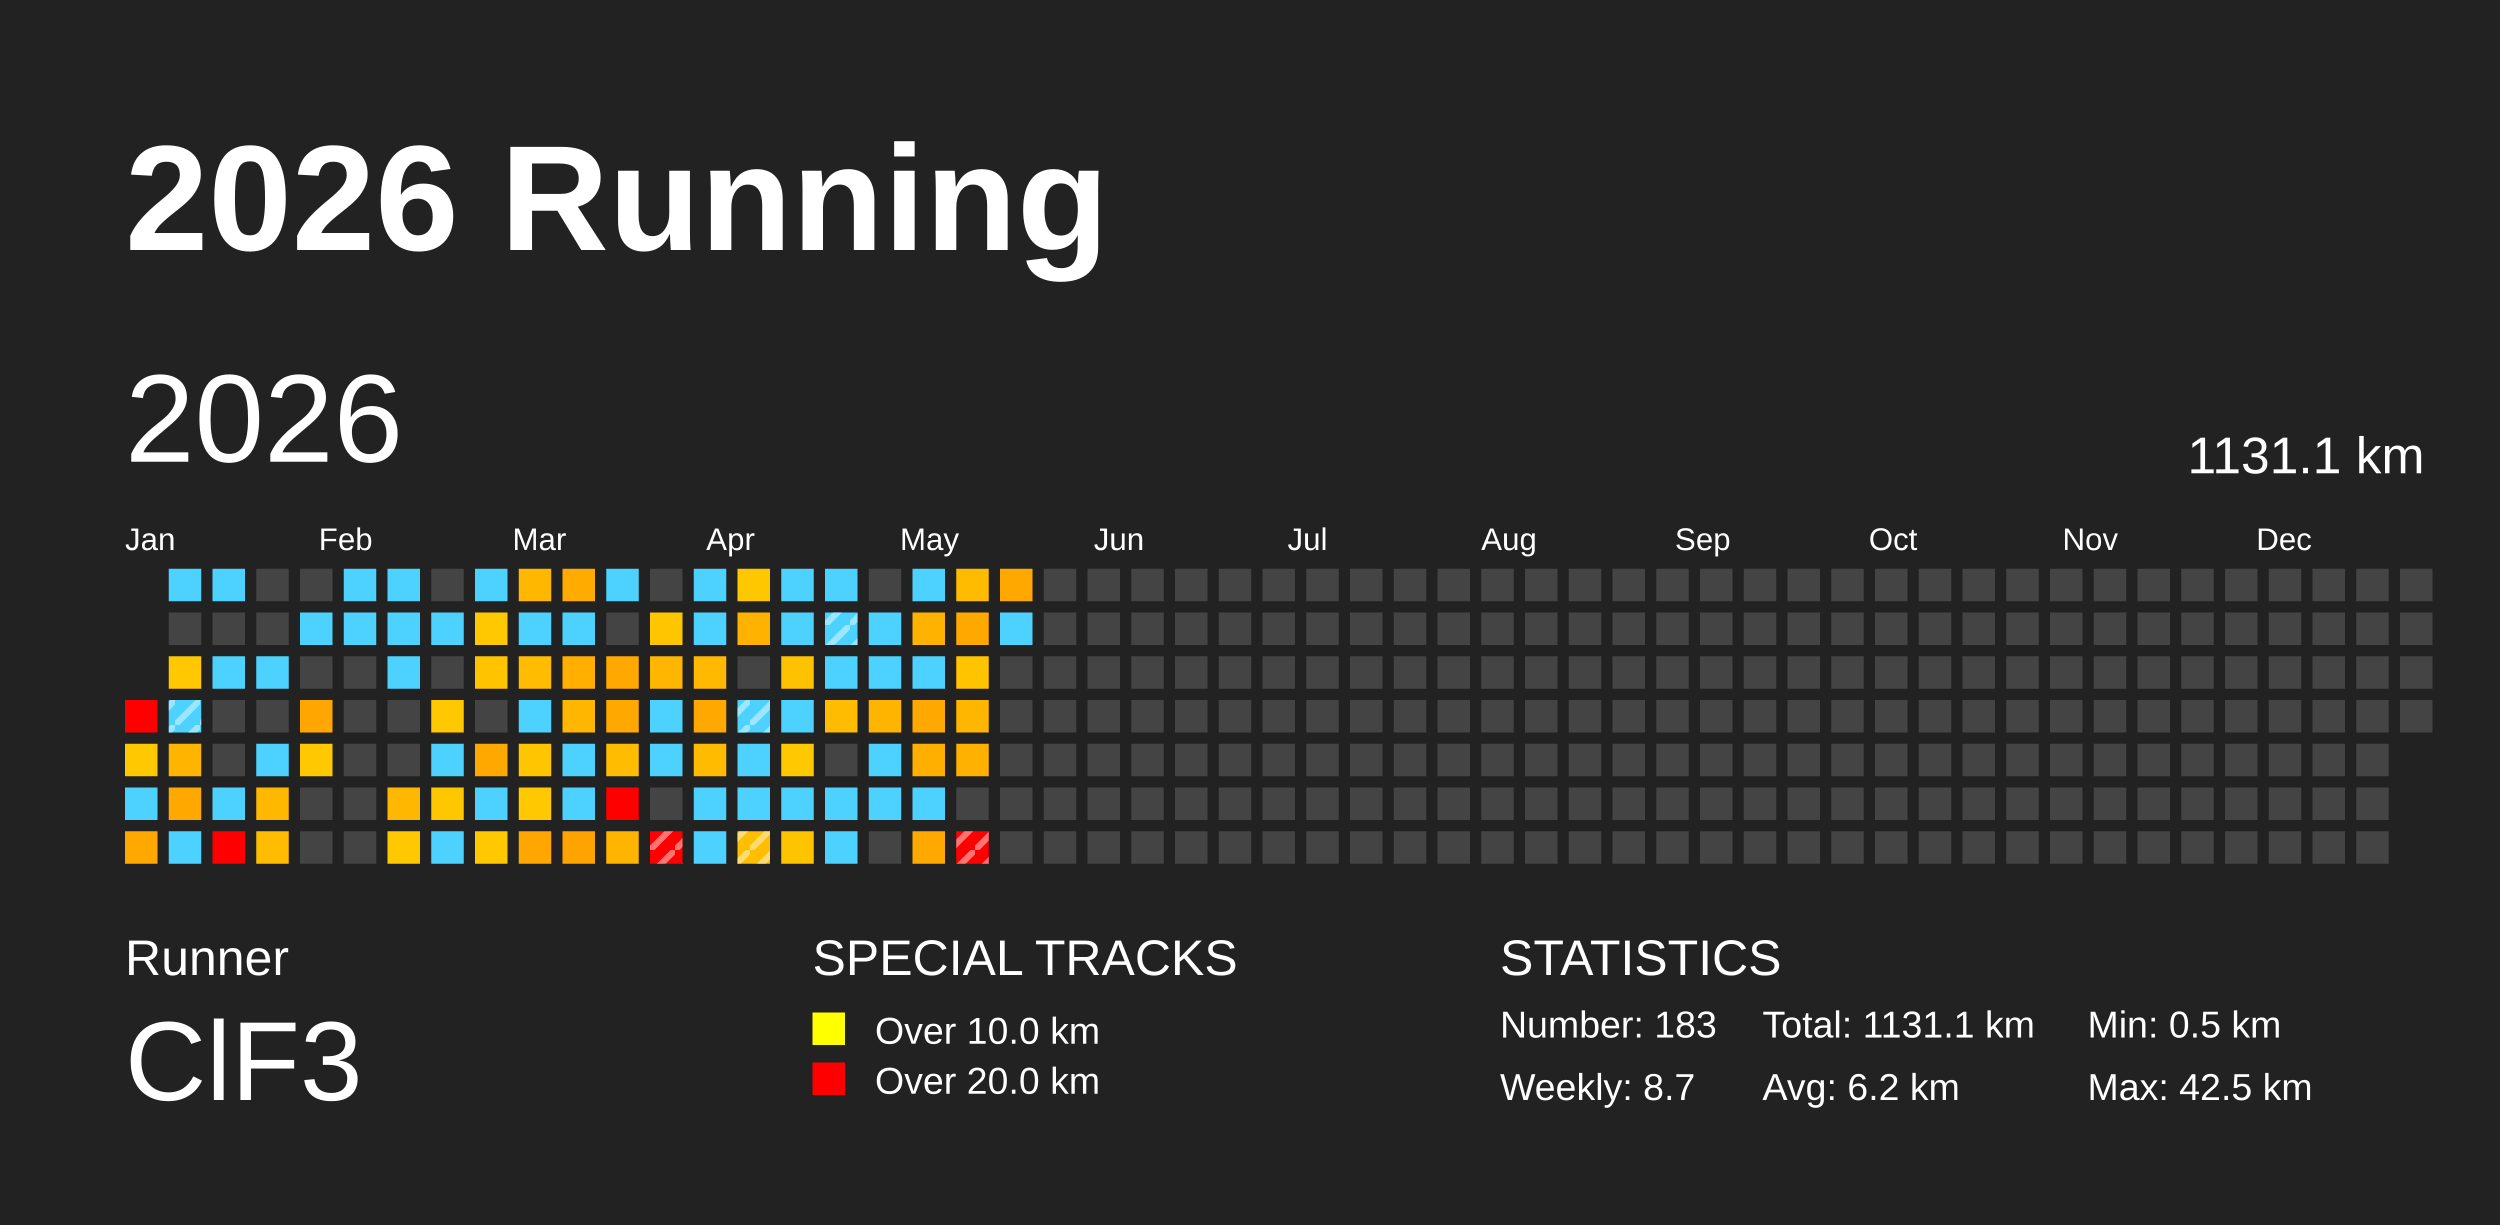
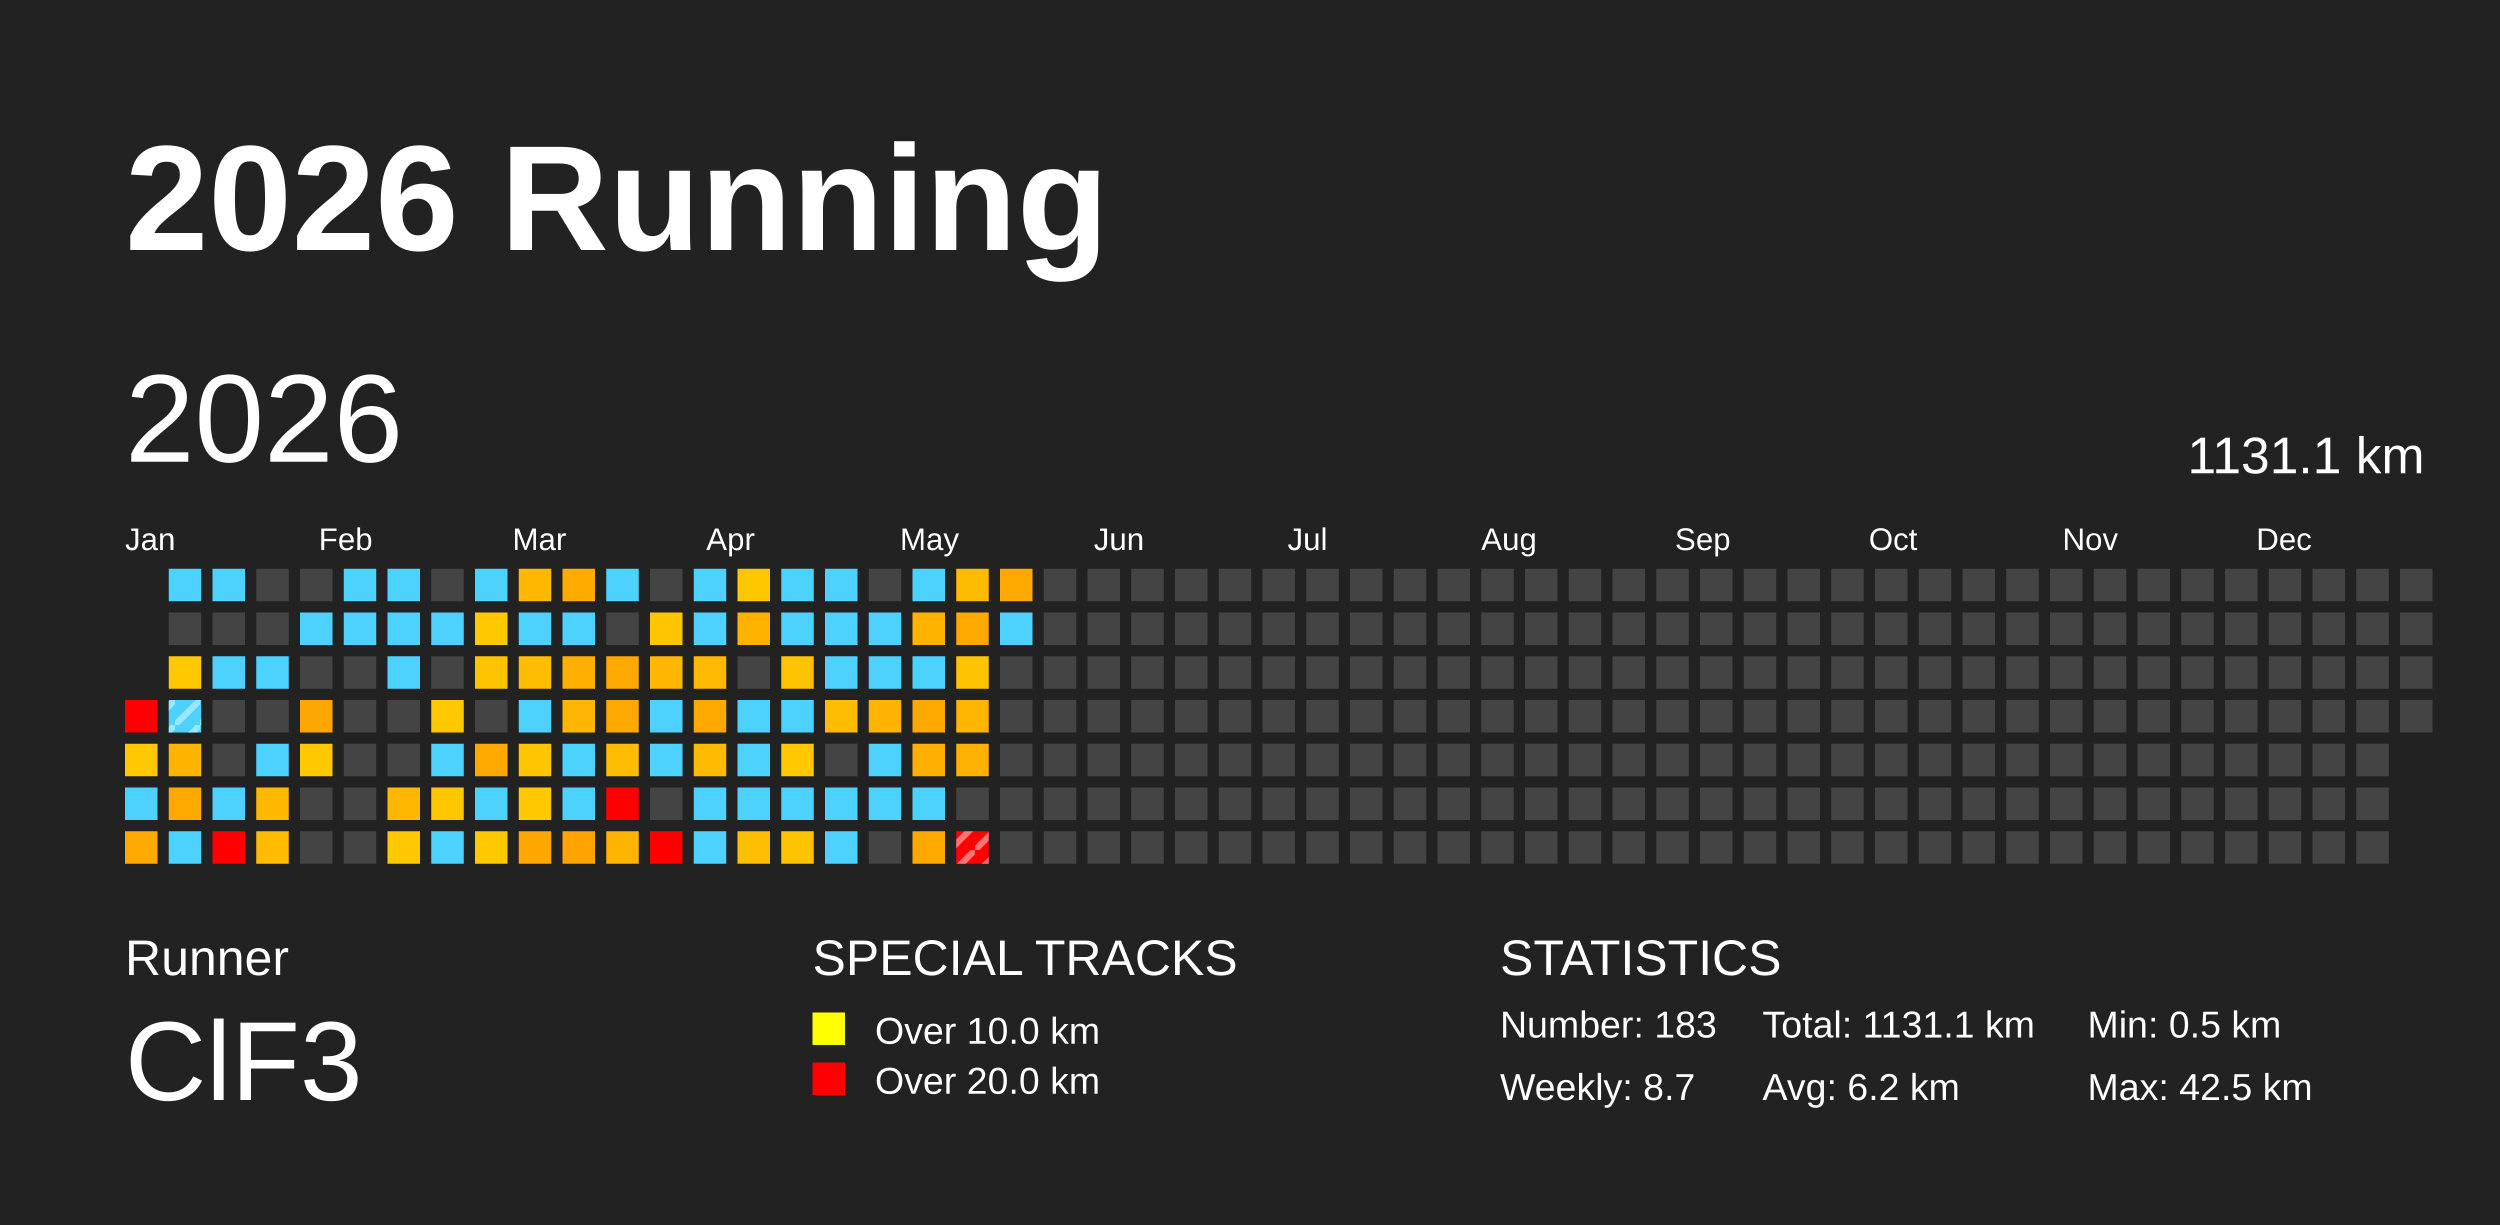
<svg xmlns="http://www.w3.org/2000/svg" baseProfile="full" height="98mm" version="1.1" viewBox="0,0,200,98" width="200mm">
  <defs>
    <pattern height="2" id="indoor-stripe" patternUnits="userSpaceOnUse" width="2">
      <line stroke="white" stroke-opacity="0.45" stroke-width="0.5" x1="0" x2="2" y1="2" y2="0" />
    </pattern>
  </defs>
  <rect fill="#222222" height="98" width="200" x="0" y="0" />
  <text fill="#FFFFFF" style="font-size:12px; font-family:Arial; font-weight:bold;" x="10" y="20">2026 Running</text>
  <text fill="#FFFFFF" style="font-size:4px; font-family:Arial" x="10" y="78">Runner</text>
  <text fill="#FFFFFF" style="font-size:9px; font-family:Arial" x="10" y="88">ClF3</text>
  <text fill="#FFFFFF" style="font-size:4px; font-family:Arial" x="65" y="78">SPECIAL TRACKS</text>
  <rect fill="yellow" height="2.6" width="2.6" x="65" y="81" />
  <text fill="#FFFFFF" style="font-size:3px; font-family:Arial" x="70" y="83.5">Over 10.0 km</text>
  <rect fill="red" height="2.6" width="2.6" x="65" y="85" />
  <text fill="#FFFFFF" style="font-size:3px; font-family:Arial" x="70" y="87.5">Over 20.0 km</text>
  <text fill="#FFFFFF" style="font-size:4px; font-family:Arial" x="120" y="78">STATISTICS</text>
  <text fill="#FFFFFF" style="font-size:3px; font-family:Arial" x="120" y="83">Number: 183</text>
  <text fill="#FFFFFF" style="font-size:3px; font-family:Arial" x="120" y="88">Weekly: 8.7</text>
  <text fill="#FFFFFF" style="font-size:3px; font-family:Arial" x="141" y="83">Total: 1131.1 km</text>
  <text fill="#FFFFFF" style="font-size:3px; font-family:Arial" x="141" y="88">Avg: 6.2 km</text>
  <text fill="#FFFFFF" style="font-size:3px; font-family:Arial" x="167" y="83">Min: 0.5 km</text>
  <text fill="#FFFFFF" style="font-size:3px; font-family:Arial" x="167" y="88">Max: 42.5 km</text>
  <text dominant-baseline="hanging" fill="#FFFFFF" style="font-size:10.0px; font-family:Arial;" x="10" y="30">2026</text>
  <text dominant-baseline="hanging" fill="#FFFFFF" style="font-size:4.125px; font-family:Arial;" x="175" y="35">1131.1 km</text>
  <text fill="#FFFFFF" style="font-size:2.5px; font-family:Arial" x="10.0" y="44">Jan</text>
  <text fill="#FFFFFF" style="font-size:2.5px; font-family:Arial" x="25.5" y="44">Feb</text>
  <text fill="#FFFFFF" style="font-size:2.5px; font-family:Arial" x="41.0" y="44">Mar</text>
  <text fill="#FFFFFF" style="font-size:2.5px; font-family:Arial" x="56.5" y="44">Apr</text>
  <text fill="#FFFFFF" style="font-size:2.5px; font-family:Arial" x="72.0" y="44">May</text>
  <text fill="#FFFFFF" style="font-size:2.5px; font-family:Arial" x="87.5" y="44">Jun</text>
  <text fill="#FFFFFF" style="font-size:2.5px; font-family:Arial" x="103.0" y="44">Jul</text>
  <text fill="#FFFFFF" style="font-size:2.5px; font-family:Arial" x="118.5" y="44">Aug</text>
  <text fill="#FFFFFF" style="font-size:2.5px; font-family:Arial" x="134.0" y="44">Sep</text>
  <text fill="#FFFFFF" style="font-size:2.5px; font-family:Arial" x="149.5" y="44">Oct</text>
  <text fill="#FFFFFF" style="font-size:2.5px; font-family:Arial" x="165.0" y="44">Nov</text>
  <text fill="#FFFFFF" style="font-size:2.5px; font-family:Arial" x="180.5" y="44">Dec</text>
  <rect fill="red" height="2.6" width="2.6" x="10.0" y="56.0" />
  <rect fill="#ffc800" height="2.6" width="2.6" x="10.0" y="59.5" />
  <rect fill="#4dd2ff" height="2.6" width="2.6" x="10.0" y="63.0" />
  <rect fill="#ffa900" height="2.6" width="2.6" x="10.0" y="66.5" />
  <rect fill="#4dd2ff" height="2.6" width="2.6" x="13.5" y="45.5" />
  <rect fill="#444444" height="2.6" width="2.6" x="13.5" y="49.0" />
  <rect fill="#ffc800" height="2.6" width="2.6" x="13.5" y="52.5" />
  <rect fill="#4dd2ff" height="2.6" width="2.6" x="13.5" y="56.0" />
  <rect fill="url(#indoor-stripe)" height="2.6" style="pointer-events: none;" width="2.6" x="13.5" y="56.0" />
  <rect fill="#ffb400" height="2.6" width="2.6" x="13.5" y="59.5" />
  <rect fill="#ffa900" height="2.6" width="2.6" x="13.5" y="63.0" />
  <rect fill="#4dd2ff" height="2.6" width="2.6" x="13.5" y="66.5" />
  <rect fill="#4dd2ff" height="2.6" width="2.6" x="17.0" y="45.5" />
  <rect fill="#444444" height="2.6" width="2.6" x="17.0" y="49.0" />
  <rect fill="#4dd2ff" height="2.6" width="2.6" x="17.0" y="52.5" />
  <rect fill="#444444" height="2.6" width="2.6" x="17.0" y="56.0" />
  <rect fill="#444444" height="2.6" width="2.6" x="17.0" y="59.5" />
  <rect fill="#4dd2ff" height="2.6" width="2.6" x="17.0" y="63.0" />
  <rect fill="red" height="2.6" width="2.6" x="17.0" y="66.5" />
  <rect fill="#444444" height="2.6" width="2.6" x="20.5" y="45.5" />
  <rect fill="#444444" height="2.6" width="2.6" x="20.5" y="49.0" />
  <rect fill="#4dd2ff" height="2.6" width="2.6" x="20.5" y="52.5" />
  <rect fill="#444444" height="2.6" width="2.6" x="20.5" y="56.0" />
  <rect fill="#4dd2ff" height="2.6" width="2.6" x="20.5" y="59.5" />
  <rect fill="#ffb800" height="2.6" width="2.6" x="20.5" y="63.0" />
  <rect fill="#ffbc00" height="2.6" width="2.6" x="20.5" y="66.5" />
  <rect fill="#444444" height="2.6" width="2.6" x="24.0" y="45.5" />
  <rect fill="#4dd2ff" height="2.6" width="2.6" x="24.0" y="49.0" />
  <rect fill="#444444" height="2.6" width="2.6" x="24.0" y="52.5" />
  <rect fill="#ffa700" height="2.6" width="2.6" x="24.0" y="56.0" />
  <rect fill="#ffc800" height="2.6" width="2.6" x="24.0" y="59.5" />
  <rect fill="#444444" height="2.6" width="2.6" x="24.0" y="63.0" />
  <rect fill="#444444" height="2.6" width="2.6" x="24.0" y="66.5" />
  <rect fill="#4dd2ff" height="2.6" width="2.6" x="27.5" y="45.5" />
  <rect fill="#4dd2ff" height="2.6" width="2.6" x="27.5" y="49.0" />
  <rect fill="#444444" height="2.6" width="2.6" x="27.5" y="52.5" />
  <rect fill="#444444" height="2.6" width="2.6" x="27.5" y="56.0" />
  <rect fill="#444444" height="2.6" width="2.6" x="27.5" y="59.5" />
  <rect fill="#444444" height="2.6" width="2.6" x="27.5" y="63.0" />
  <rect fill="#444444" height="2.6" width="2.6" x="27.5" y="66.5" />
  <rect fill="#4dd2ff" height="2.6" width="2.6" x="31.0" y="45.5" />
  <rect fill="#4dd2ff" height="2.6" width="2.6" x="31.0" y="49.0" />
  <rect fill="#4dd2ff" height="2.6" width="2.6" x="31.0" y="52.5" />
  <rect fill="#444444" height="2.6" width="2.6" x="31.0" y="56.0" />
  <rect fill="#444444" height="2.6" width="2.6" x="31.0" y="59.5" />
  <rect fill="#ffb700" height="2.6" width="2.6" x="31.0" y="63.0" />
  <rect fill="#ffc800" height="2.6" width="2.6" x="31.0" y="66.5" />
  <rect fill="#444444" height="2.6" width="2.6" x="34.5" y="45.5" />
  <rect fill="#4dd2ff" height="2.6" width="2.6" x="34.5" y="49.0" />
  <rect fill="#444444" height="2.6" width="2.6" x="34.5" y="52.5" />
  <rect fill="#ffc800" height="2.6" width="2.6" x="34.5" y="56.0" />
  <rect fill="#4dd2ff" height="2.6" width="2.6" x="34.5" y="59.5" />
  <rect fill="#ffc700" height="2.6" width="2.6" x="34.5" y="63.0" />
  <rect fill="#4dd2ff" height="2.6" width="2.6" x="34.5" y="66.5" />
  <rect fill="#4dd2ff" height="2.6" width="2.6" x="38.0" y="45.5" />
  <rect fill="#ffc800" height="2.6" width="2.6" x="38.0" y="49.0" />
  <rect fill="#ffc300" height="2.6" width="2.6" x="38.0" y="52.5" />
  <rect fill="#444444" height="2.6" width="2.6" x="38.0" y="56.0" />
  <rect fill="#ffa900" height="2.6" width="2.6" x="38.0" y="59.5" />
  <rect fill="#4dd2ff" height="2.6" width="2.6" x="38.0" y="63.0" />
  <rect fill="#ffc800" height="2.6" width="2.6" x="38.0" y="66.5" />
  <rect fill="#ffb700" height="2.6" width="2.6" x="41.5" y="45.5" />
  <rect fill="#4dd2ff" height="2.6" width="2.6" x="41.5" y="49.0" />
  <rect fill="#ffbc00" height="2.6" width="2.6" x="41.5" y="52.5" />
  <rect fill="#4dd2ff" height="2.6" width="2.6" x="41.5" y="56.0" />
  <rect fill="#ffc500" height="2.6" width="2.6" x="41.5" y="59.5" />
  <rect fill="#ffc800" height="2.6" width="2.6" x="41.5" y="63.0" />
  <rect fill="#ffa700" height="2.6" width="2.6" x="41.5" y="66.5" />
  <rect fill="#ffab00" height="2.6" width="2.6" x="45.0" y="45.5" />
  <rect fill="#4dd2ff" height="2.6" width="2.6" x="45.0" y="49.0" />
  <rect fill="#ffaf00" height="2.6" width="2.6" x="45.0" y="52.5" />
  <rect fill="#ffb600" height="2.6" width="2.6" x="45.0" y="56.0" />
  <rect fill="#4dd2ff" height="2.6" width="2.6" x="45.0" y="59.5" />
  <rect fill="#4dd2ff" height="2.6" width="2.6" x="45.0" y="63.0" />
  <rect fill="#ffa300" height="2.6" width="2.6" x="45.0" y="66.5" />
  <rect fill="#4dd2ff" height="2.6" width="2.6" x="48.5" y="45.5" />
  <rect fill="#444444" height="2.6" width="2.6" x="48.5" y="49.0" />
  <rect fill="#ffa900" height="2.6" width="2.6" x="48.5" y="52.5" />
  <rect fill="#ffa900" height="2.6" width="2.6" x="48.5" y="56.0" />
  <rect fill="#ffbc00" height="2.6" width="2.6" x="48.5" y="59.5" />
  <rect fill="red" height="2.6" width="2.6" x="48.5" y="63.0" />
  <rect fill="#ffb400" height="2.6" width="2.6" x="48.5" y="66.5" />
  <rect fill="#444444" height="2.6" width="2.6" x="52.0" y="45.5" />
  <rect fill="#ffc600" height="2.6" width="2.6" x="52.0" y="49.0" />
  <rect fill="#ffb600" height="2.6" width="2.6" x="52.0" y="52.5" />
  <rect fill="#4dd2ff" height="2.6" width="2.6" x="52.0" y="56.0" />
  <rect fill="#4dd2ff" height="2.6" width="2.6" x="52.0" y="59.5" />
  <rect fill="#444444" height="2.6" width="2.6" x="52.0" y="63.0" />
  <rect fill="red" height="2.6" width="2.6" x="52.0" y="66.5" />
-   <rect fill="url(#indoor-stripe)" height="2.6" style="pointer-events: none;" width="2.6" x="52.0" y="66.5" />
  <rect fill="#4dd2ff" height="2.6" width="2.6" x="55.5" y="45.5" />
  <rect fill="#4dd2ff" height="2.6" width="2.6" x="55.5" y="49.0" />
  <rect fill="#ffb900" height="2.6" width="2.6" x="55.5" y="52.5" />
  <rect fill="#ffa900" height="2.6" width="2.6" x="55.5" y="56.0" />
  <rect fill="#ffbb00" height="2.6" width="2.6" x="55.5" y="59.5" />
  <rect fill="#4dd2ff" height="2.6" width="2.6" x="55.5" y="63.0" />
  <rect fill="#4dd2ff" height="2.6" width="2.6" x="55.5" y="66.5" />
  <rect fill="#ffc700" height="2.6" width="2.6" x="59.0" y="45.5" />
  <rect fill="#ffb300" height="2.6" width="2.6" x="59.0" y="49.0" />
  <rect fill="#444444" height="2.6" width="2.6" x="59.0" y="52.5" />
  <rect fill="#4dd2ff" height="2.6" width="2.6" x="59.0" y="56.0" />
-   <rect fill="url(#indoor-stripe)" height="2.6" style="pointer-events: none;" width="2.6" x="59.0" y="56.0" />
  <rect fill="#4dd2ff" height="2.6" width="2.6" x="59.0" y="59.5" />
  <rect fill="#4dd2ff" height="2.6" width="2.6" x="59.0" y="63.0" />
  <rect fill="#ffbe00" height="2.6" width="2.6" x="59.0" y="66.5" />
-   <rect fill="url(#indoor-stripe)" height="2.6" style="pointer-events: none;" width="2.6" x="59.0" y="66.5" />
  <rect fill="#4dd2ff" height="2.6" width="2.6" x="62.5" y="45.5" />
  <rect fill="#4dd2ff" height="2.6" width="2.6" x="62.5" y="49.0" />
  <rect fill="#ffc200" height="2.6" width="2.6" x="62.5" y="52.5" />
  <rect fill="#4dd2ff" height="2.6" width="2.6" x="62.5" y="56.0" />
  <rect fill="#ffc800" height="2.6" width="2.6" x="62.5" y="59.5" />
  <rect fill="#4dd2ff" height="2.6" width="2.6" x="62.5" y="63.0" />
  <rect fill="#ffc400" height="2.6" width="2.6" x="62.5" y="66.5" />
  <rect fill="#4dd2ff" height="2.6" width="2.6" x="66.0" y="45.5" />
  <rect fill="#4dd2ff" height="2.6" width="2.6" x="66.0" y="49.0" />
-   <rect fill="url(#indoor-stripe)" height="2.6" style="pointer-events: none;" width="2.6" x="66.0" y="49.0" />
  <rect fill="#4dd2ff" height="2.6" width="2.6" x="66.0" y="52.5" />
  <rect fill="#ffbc00" height="2.6" width="2.6" x="66.0" y="56.0" />
  <rect fill="#444444" height="2.6" width="2.6" x="66.0" y="59.5" />
  <rect fill="#4dd2ff" height="2.6" width="2.6" x="66.0" y="63.0" />
  <rect fill="#4dd2ff" height="2.6" width="2.6" x="66.0" y="66.5" />
  <rect fill="#444444" height="2.6" width="2.6" x="69.5" y="45.5" />
  <rect fill="#4dd2ff" height="2.6" width="2.6" x="69.5" y="49.0" />
  <rect fill="#4dd2ff" height="2.6" width="2.6" x="69.5" y="52.5" />
  <rect fill="#ffb400" height="2.6" width="2.6" x="69.5" y="56.0" />
  <rect fill="#4dd2ff" height="2.6" width="2.6" x="69.5" y="59.5" />
  <rect fill="#4dd2ff" height="2.6" width="2.6" x="69.5" y="63.0" />
  <rect fill="#444444" height="2.6" width="2.6" x="69.5" y="66.5" />
  <rect fill="#4dd2ff" height="2.6" width="2.6" x="73.0" y="45.5" />
  <rect fill="#ffb300" height="2.6" width="2.6" x="73.0" y="49.0" />
  <rect fill="#4dd2ff" height="2.6" width="2.6" x="73.0" y="52.5" />
  <rect fill="#ffa900" height="2.6" width="2.6" x="73.0" y="56.0" />
  <rect fill="#ffaf00" height="2.6" width="2.6" x="73.0" y="59.5" />
  <rect fill="#4dd2ff" height="2.6" width="2.6" x="73.0" y="63.0" />
  <rect fill="#ffa900" height="2.6" width="2.6" x="73.0" y="66.5" />
  <rect fill="#ffbb00" height="2.6" width="2.6" x="76.5" y="45.5" />
  <rect fill="#ffa800" height="2.6" width="2.6" x="76.5" y="49.0" />
  <rect fill="#ffc300" height="2.6" width="2.6" x="76.5" y="52.5" />
  <rect fill="#ffb600" height="2.6" width="2.6" x="76.5" y="56.0" />
  <rect fill="#ffb100" height="2.6" width="2.6" x="76.5" y="59.5" />
  <rect fill="#444444" height="2.6" width="2.6" x="76.5" y="63.0" />
  <rect fill="red" height="2.6" width="2.6" x="76.5" y="66.5" />
  <rect fill="url(#indoor-stripe)" height="2.6" style="pointer-events: none;" width="2.6" x="76.5" y="66.5" />
  <rect fill="#ffa800" height="2.6" width="2.6" x="80.0" y="45.5" />
  <rect fill="#4dd2ff" height="2.6" width="2.6" x="80.0" y="49.0" />
  <rect fill="#444444" height="2.6" width="2.6" x="80.0" y="52.5" />
  <rect fill="#444444" height="2.6" width="2.6" x="80.0" y="56.0" />
  <rect fill="#444444" height="2.6" width="2.6" x="80.0" y="59.5" />
  <rect fill="#444444" height="2.6" width="2.6" x="80.0" y="63.0" />
  <rect fill="#444444" height="2.6" width="2.6" x="80.0" y="66.5" />
  <rect fill="#444444" height="2.6" width="2.6" x="83.5" y="45.5" />
  <rect fill="#444444" height="2.6" width="2.6" x="83.5" y="49.0" />
  <rect fill="#444444" height="2.6" width="2.6" x="83.5" y="52.5" />
  <rect fill="#444444" height="2.6" width="2.6" x="83.5" y="56.0" />
  <rect fill="#444444" height="2.6" width="2.6" x="83.5" y="59.5" />
  <rect fill="#444444" height="2.6" width="2.6" x="83.5" y="63.0" />
  <rect fill="#444444" height="2.6" width="2.6" x="83.5" y="66.5" />
  <rect fill="#444444" height="2.6" width="2.6" x="87.0" y="45.5" />
  <rect fill="#444444" height="2.6" width="2.6" x="87.0" y="49.0" />
  <rect fill="#444444" height="2.6" width="2.6" x="87.0" y="52.5" />
  <rect fill="#444444" height="2.6" width="2.6" x="87.0" y="56.0" />
  <rect fill="#444444" height="2.6" width="2.6" x="87.0" y="59.5" />
  <rect fill="#444444" height="2.6" width="2.6" x="87.0" y="63.0" />
  <rect fill="#444444" height="2.6" width="2.6" x="87.0" y="66.5" />
  <rect fill="#444444" height="2.6" width="2.6" x="90.5" y="45.5" />
  <rect fill="#444444" height="2.6" width="2.6" x="90.5" y="49.0" />
  <rect fill="#444444" height="2.6" width="2.6" x="90.5" y="52.5" />
  <rect fill="#444444" height="2.6" width="2.6" x="90.5" y="56.0" />
  <rect fill="#444444" height="2.6" width="2.6" x="90.5" y="59.5" />
  <rect fill="#444444" height="2.6" width="2.6" x="90.5" y="63.0" />
  <rect fill="#444444" height="2.6" width="2.6" x="90.5" y="66.5" />
  <rect fill="#444444" height="2.6" width="2.6" x="94.0" y="45.5" />
  <rect fill="#444444" height="2.6" width="2.6" x="94.0" y="49.0" />
  <rect fill="#444444" height="2.6" width="2.6" x="94.0" y="52.5" />
  <rect fill="#444444" height="2.6" width="2.6" x="94.0" y="56.0" />
  <rect fill="#444444" height="2.6" width="2.6" x="94.0" y="59.5" />
  <rect fill="#444444" height="2.6" width="2.6" x="94.0" y="63.0" />
  <rect fill="#444444" height="2.6" width="2.6" x="94.0" y="66.5" />
  <rect fill="#444444" height="2.6" width="2.6" x="97.5" y="45.5" />
  <rect fill="#444444" height="2.6" width="2.6" x="97.5" y="49.0" />
  <rect fill="#444444" height="2.6" width="2.6" x="97.5" y="52.5" />
  <rect fill="#444444" height="2.6" width="2.6" x="97.5" y="56.0" />
  <rect fill="#444444" height="2.6" width="2.6" x="97.5" y="59.5" />
  <rect fill="#444444" height="2.6" width="2.6" x="97.5" y="63.0" />
  <rect fill="#444444" height="2.6" width="2.6" x="97.5" y="66.5" />
  <rect fill="#444444" height="2.6" width="2.6" x="101.0" y="45.5" />
  <rect fill="#444444" height="2.6" width="2.6" x="101.0" y="49.0" />
  <rect fill="#444444" height="2.6" width="2.6" x="101.0" y="52.5" />
  <rect fill="#444444" height="2.6" width="2.6" x="101.0" y="56.0" />
  <rect fill="#444444" height="2.6" width="2.6" x="101.0" y="59.5" />
  <rect fill="#444444" height="2.6" width="2.6" x="101.0" y="63.0" />
  <rect fill="#444444" height="2.6" width="2.6" x="101.0" y="66.5" />
  <rect fill="#444444" height="2.6" width="2.6" x="104.5" y="45.5" />
  <rect fill="#444444" height="2.6" width="2.6" x="104.5" y="49.0" />
  <rect fill="#444444" height="2.6" width="2.6" x="104.5" y="52.5" />
  <rect fill="#444444" height="2.6" width="2.6" x="104.5" y="56.0" />
  <rect fill="#444444" height="2.6" width="2.6" x="104.5" y="59.5" />
  <rect fill="#444444" height="2.6" width="2.6" x="104.5" y="63.0" />
  <rect fill="#444444" height="2.6" width="2.6" x="104.5" y="66.5" />
  <rect fill="#444444" height="2.6" width="2.6" x="108.0" y="45.5" />
  <rect fill="#444444" height="2.6" width="2.6" x="108.0" y="49.0" />
  <rect fill="#444444" height="2.6" width="2.6" x="108.0" y="52.5" />
  <rect fill="#444444" height="2.6" width="2.6" x="108.0" y="56.0" />
  <rect fill="#444444" height="2.6" width="2.6" x="108.0" y="59.5" />
  <rect fill="#444444" height="2.6" width="2.6" x="108.0" y="63.0" />
  <rect fill="#444444" height="2.6" width="2.6" x="108.0" y="66.5" />
  <rect fill="#444444" height="2.6" width="2.6" x="111.5" y="45.5" />
  <rect fill="#444444" height="2.6" width="2.6" x="111.5" y="49.0" />
  <rect fill="#444444" height="2.6" width="2.6" x="111.5" y="52.5" />
  <rect fill="#444444" height="2.6" width="2.6" x="111.5" y="56.0" />
  <rect fill="#444444" height="2.6" width="2.6" x="111.5" y="59.5" />
  <rect fill="#444444" height="2.6" width="2.6" x="111.5" y="63.0" />
  <rect fill="#444444" height="2.6" width="2.6" x="111.5" y="66.5" />
  <rect fill="#444444" height="2.6" width="2.6" x="115.0" y="45.5" />
  <rect fill="#444444" height="2.6" width="2.6" x="115.0" y="49.0" />
  <rect fill="#444444" height="2.6" width="2.6" x="115.0" y="52.5" />
  <rect fill="#444444" height="2.6" width="2.6" x="115.0" y="56.0" />
  <rect fill="#444444" height="2.6" width="2.6" x="115.0" y="59.5" />
  <rect fill="#444444" height="2.6" width="2.6" x="115.0" y="63.0" />
  <rect fill="#444444" height="2.6" width="2.6" x="115.0" y="66.5" />
  <rect fill="#444444" height="2.6" width="2.6" x="118.5" y="45.5" />
  <rect fill="#444444" height="2.6" width="2.6" x="118.5" y="49.0" />
  <rect fill="#444444" height="2.6" width="2.6" x="118.5" y="52.5" />
  <rect fill="#444444" height="2.6" width="2.6" x="118.5" y="56.0" />
  <rect fill="#444444" height="2.6" width="2.6" x="118.5" y="59.5" />
  <rect fill="#444444" height="2.6" width="2.6" x="118.5" y="63.0" />
  <rect fill="#444444" height="2.6" width="2.6" x="118.5" y="66.5" />
  <rect fill="#444444" height="2.6" width="2.6" x="122.0" y="45.5" />
  <rect fill="#444444" height="2.6" width="2.6" x="122.0" y="49.0" />
  <rect fill="#444444" height="2.6" width="2.6" x="122.0" y="52.5" />
  <rect fill="#444444" height="2.6" width="2.6" x="122.0" y="56.0" />
  <rect fill="#444444" height="2.6" width="2.6" x="122.0" y="59.5" />
  <rect fill="#444444" height="2.6" width="2.6" x="122.0" y="63.0" />
  <rect fill="#444444" height="2.6" width="2.6" x="122.0" y="66.5" />
  <rect fill="#444444" height="2.6" width="2.6" x="125.5" y="45.5" />
  <rect fill="#444444" height="2.6" width="2.6" x="125.5" y="49.0" />
  <rect fill="#444444" height="2.6" width="2.6" x="125.5" y="52.5" />
  <rect fill="#444444" height="2.6" width="2.6" x="125.5" y="56.0" />
  <rect fill="#444444" height="2.6" width="2.6" x="125.5" y="59.5" />
  <rect fill="#444444" height="2.6" width="2.6" x="125.5" y="63.0" />
  <rect fill="#444444" height="2.6" width="2.6" x="125.5" y="66.5" />
  <rect fill="#444444" height="2.6" width="2.6" x="129.0" y="45.5" />
  <rect fill="#444444" height="2.6" width="2.6" x="129.0" y="49.0" />
  <rect fill="#444444" height="2.6" width="2.6" x="129.0" y="52.5" />
  <rect fill="#444444" height="2.6" width="2.6" x="129.0" y="56.0" />
  <rect fill="#444444" height="2.6" width="2.6" x="129.0" y="59.5" />
  <rect fill="#444444" height="2.6" width="2.6" x="129.0" y="63.0" />
  <rect fill="#444444" height="2.6" width="2.6" x="129.0" y="66.5" />
  <rect fill="#444444" height="2.6" width="2.6" x="132.5" y="45.5" />
  <rect fill="#444444" height="2.6" width="2.6" x="132.5" y="49.0" />
  <rect fill="#444444" height="2.6" width="2.6" x="132.5" y="52.5" />
  <rect fill="#444444" height="2.6" width="2.6" x="132.5" y="56.0" />
  <rect fill="#444444" height="2.6" width="2.6" x="132.5" y="59.5" />
  <rect fill="#444444" height="2.6" width="2.6" x="132.5" y="63.0" />
  <rect fill="#444444" height="2.6" width="2.6" x="132.5" y="66.5" />
  <rect fill="#444444" height="2.6" width="2.6" x="136.0" y="45.5" />
  <rect fill="#444444" height="2.6" width="2.6" x="136.0" y="49.0" />
  <rect fill="#444444" height="2.6" width="2.6" x="136.0" y="52.5" />
  <rect fill="#444444" height="2.6" width="2.6" x="136.0" y="56.0" />
  <rect fill="#444444" height="2.6" width="2.6" x="136.0" y="59.5" />
  <rect fill="#444444" height="2.6" width="2.6" x="136.0" y="63.0" />
  <rect fill="#444444" height="2.6" width="2.6" x="136.0" y="66.5" />
  <rect fill="#444444" height="2.6" width="2.6" x="139.5" y="45.5" />
  <rect fill="#444444" height="2.6" width="2.6" x="139.5" y="49.0" />
  <rect fill="#444444" height="2.6" width="2.6" x="139.5" y="52.5" />
  <rect fill="#444444" height="2.6" width="2.6" x="139.5" y="56.0" />
  <rect fill="#444444" height="2.6" width="2.6" x="139.5" y="59.5" />
  <rect fill="#444444" height="2.6" width="2.6" x="139.5" y="63.0" />
  <rect fill="#444444" height="2.6" width="2.6" x="139.5" y="66.5" />
  <rect fill="#444444" height="2.6" width="2.6" x="143.0" y="45.5" />
  <rect fill="#444444" height="2.6" width="2.6" x="143.0" y="49.0" />
  <rect fill="#444444" height="2.6" width="2.6" x="143.0" y="52.5" />
  <rect fill="#444444" height="2.6" width="2.6" x="143.0" y="56.0" />
  <rect fill="#444444" height="2.6" width="2.6" x="143.0" y="59.5" />
  <rect fill="#444444" height="2.6" width="2.6" x="143.0" y="63.0" />
  <rect fill="#444444" height="2.6" width="2.6" x="143.0" y="66.5" />
  <rect fill="#444444" height="2.6" width="2.6" x="146.5" y="45.5" />
  <rect fill="#444444" height="2.6" width="2.6" x="146.5" y="49.0" />
  <rect fill="#444444" height="2.6" width="2.6" x="146.5" y="52.5" />
  <rect fill="#444444" height="2.6" width="2.6" x="146.5" y="56.0" />
  <rect fill="#444444" height="2.6" width="2.6" x="146.5" y="59.5" />
  <rect fill="#444444" height="2.6" width="2.6" x="146.5" y="63.0" />
  <rect fill="#444444" height="2.6" width="2.6" x="146.5" y="66.5" />
  <rect fill="#444444" height="2.6" width="2.6" x="150.0" y="45.5" />
  <rect fill="#444444" height="2.6" width="2.6" x="150.0" y="49.0" />
  <rect fill="#444444" height="2.6" width="2.6" x="150.0" y="52.5" />
  <rect fill="#444444" height="2.6" width="2.6" x="150.0" y="56.0" />
  <rect fill="#444444" height="2.6" width="2.6" x="150.0" y="59.5" />
  <rect fill="#444444" height="2.6" width="2.6" x="150.0" y="63.0" />
  <rect fill="#444444" height="2.6" width="2.6" x="150.0" y="66.5" />
  <rect fill="#444444" height="2.6" width="2.6" x="153.5" y="45.5" />
  <rect fill="#444444" height="2.6" width="2.6" x="153.5" y="49.0" />
  <rect fill="#444444" height="2.6" width="2.6" x="153.5" y="52.5" />
  <rect fill="#444444" height="2.6" width="2.6" x="153.5" y="56.0" />
  <rect fill="#444444" height="2.6" width="2.6" x="153.5" y="59.5" />
  <rect fill="#444444" height="2.6" width="2.6" x="153.5" y="63.0" />
  <rect fill="#444444" height="2.6" width="2.6" x="153.5" y="66.5" />
  <rect fill="#444444" height="2.6" width="2.6" x="157.0" y="45.5" />
  <rect fill="#444444" height="2.6" width="2.6" x="157.0" y="49.0" />
  <rect fill="#444444" height="2.6" width="2.6" x="157.0" y="52.5" />
  <rect fill="#444444" height="2.6" width="2.6" x="157.0" y="56.0" />
  <rect fill="#444444" height="2.6" width="2.6" x="157.0" y="59.5" />
  <rect fill="#444444" height="2.6" width="2.6" x="157.0" y="63.0" />
  <rect fill="#444444" height="2.6" width="2.6" x="157.0" y="66.5" />
  <rect fill="#444444" height="2.6" width="2.6" x="160.5" y="45.5" />
  <rect fill="#444444" height="2.6" width="2.6" x="160.5" y="49.0" />
  <rect fill="#444444" height="2.6" width="2.6" x="160.5" y="52.5" />
  <rect fill="#444444" height="2.6" width="2.6" x="160.5" y="56.0" />
  <rect fill="#444444" height="2.6" width="2.6" x="160.5" y="59.5" />
  <rect fill="#444444" height="2.6" width="2.6" x="160.5" y="63.0" />
  <rect fill="#444444" height="2.6" width="2.6" x="160.5" y="66.5" />
  <rect fill="#444444" height="2.6" width="2.6" x="164.0" y="45.5" />
  <rect fill="#444444" height="2.6" width="2.6" x="164.0" y="49.0" />
  <rect fill="#444444" height="2.6" width="2.6" x="164.0" y="52.5" />
  <rect fill="#444444" height="2.6" width="2.6" x="164.0" y="56.0" />
  <rect fill="#444444" height="2.6" width="2.6" x="164.0" y="59.5" />
  <rect fill="#444444" height="2.6" width="2.6" x="164.0" y="63.0" />
  <rect fill="#444444" height="2.6" width="2.6" x="164.0" y="66.5" />
  <rect fill="#444444" height="2.6" width="2.6" x="167.5" y="45.5" />
  <rect fill="#444444" height="2.6" width="2.6" x="167.5" y="49.0" />
  <rect fill="#444444" height="2.6" width="2.6" x="167.5" y="52.5" />
  <rect fill="#444444" height="2.6" width="2.6" x="167.5" y="56.0" />
  <rect fill="#444444" height="2.6" width="2.6" x="167.5" y="59.5" />
  <rect fill="#444444" height="2.6" width="2.6" x="167.5" y="63.0" />
  <rect fill="#444444" height="2.6" width="2.6" x="167.5" y="66.5" />
  <rect fill="#444444" height="2.6" width="2.6" x="171.0" y="45.5" />
  <rect fill="#444444" height="2.6" width="2.6" x="171.0" y="49.0" />
  <rect fill="#444444" height="2.6" width="2.6" x="171.0" y="52.5" />
  <rect fill="#444444" height="2.6" width="2.6" x="171.0" y="56.0" />
  <rect fill="#444444" height="2.6" width="2.6" x="171.0" y="59.5" />
  <rect fill="#444444" height="2.6" width="2.6" x="171.0" y="63.0" />
  <rect fill="#444444" height="2.6" width="2.6" x="171.0" y="66.5" />
  <rect fill="#444444" height="2.6" width="2.6" x="174.5" y="45.5" />
  <rect fill="#444444" height="2.6" width="2.6" x="174.5" y="49.0" />
  <rect fill="#444444" height="2.6" width="2.6" x="174.5" y="52.5" />
  <rect fill="#444444" height="2.6" width="2.6" x="174.5" y="56.0" />
  <rect fill="#444444" height="2.6" width="2.6" x="174.5" y="59.5" />
  <rect fill="#444444" height="2.6" width="2.6" x="174.5" y="63.0" />
  <rect fill="#444444" height="2.6" width="2.6" x="174.5" y="66.5" />
  <rect fill="#444444" height="2.6" width="2.6" x="178.0" y="45.5" />
  <rect fill="#444444" height="2.6" width="2.6" x="178.0" y="49.0" />
  <rect fill="#444444" height="2.6" width="2.6" x="178.0" y="52.5" />
  <rect fill="#444444" height="2.6" width="2.6" x="178.0" y="56.0" />
  <rect fill="#444444" height="2.6" width="2.6" x="178.0" y="59.5" />
  <rect fill="#444444" height="2.6" width="2.6" x="178.0" y="63.0" />
  <rect fill="#444444" height="2.6" width="2.6" x="178.0" y="66.5" />
  <rect fill="#444444" height="2.6" width="2.6" x="181.5" y="45.5" />
  <rect fill="#444444" height="2.6" width="2.6" x="181.5" y="49.0" />
  <rect fill="#444444" height="2.6" width="2.6" x="181.5" y="52.5" />
  <rect fill="#444444" height="2.6" width="2.6" x="181.5" y="56.0" />
  <rect fill="#444444" height="2.6" width="2.6" x="181.5" y="59.5" />
  <rect fill="#444444" height="2.6" width="2.6" x="181.5" y="63.0" />
  <rect fill="#444444" height="2.6" width="2.6" x="181.5" y="66.5" />
  <rect fill="#444444" height="2.6" width="2.6" x="185.0" y="45.5" />
  <rect fill="#444444" height="2.6" width="2.6" x="185.0" y="49.0" />
  <rect fill="#444444" height="2.6" width="2.6" x="185.0" y="52.5" />
  <rect fill="#444444" height="2.6" width="2.6" x="185.0" y="56.0" />
  <rect fill="#444444" height="2.6" width="2.6" x="185.0" y="59.5" />
  <rect fill="#444444" height="2.6" width="2.6" x="185.0" y="63.0" />
  <rect fill="#444444" height="2.6" width="2.6" x="185.0" y="66.5" />
  <rect fill="#444444" height="2.6" width="2.6" x="188.5" y="45.5" />
  <rect fill="#444444" height="2.6" width="2.6" x="188.5" y="49.0" />
  <rect fill="#444444" height="2.6" width="2.6" x="188.5" y="52.5" />
  <rect fill="#444444" height="2.6" width="2.6" x="188.5" y="56.0" />
  <rect fill="#444444" height="2.6" width="2.6" x="188.5" y="59.5" />
  <rect fill="#444444" height="2.6" width="2.6" x="188.5" y="63.0" />
  <rect fill="#444444" height="2.6" width="2.6" x="188.5" y="66.5" />
  <rect fill="#444444" height="2.6" width="2.6" x="192.0" y="45.5" />
  <rect fill="#444444" height="2.6" width="2.6" x="192.0" y="49.0" />
  <rect fill="#444444" height="2.6" width="2.6" x="192.0" y="52.5" />
  <rect fill="#444444" height="2.6" width="2.6" x="192.0" y="56.0" />
</svg>
